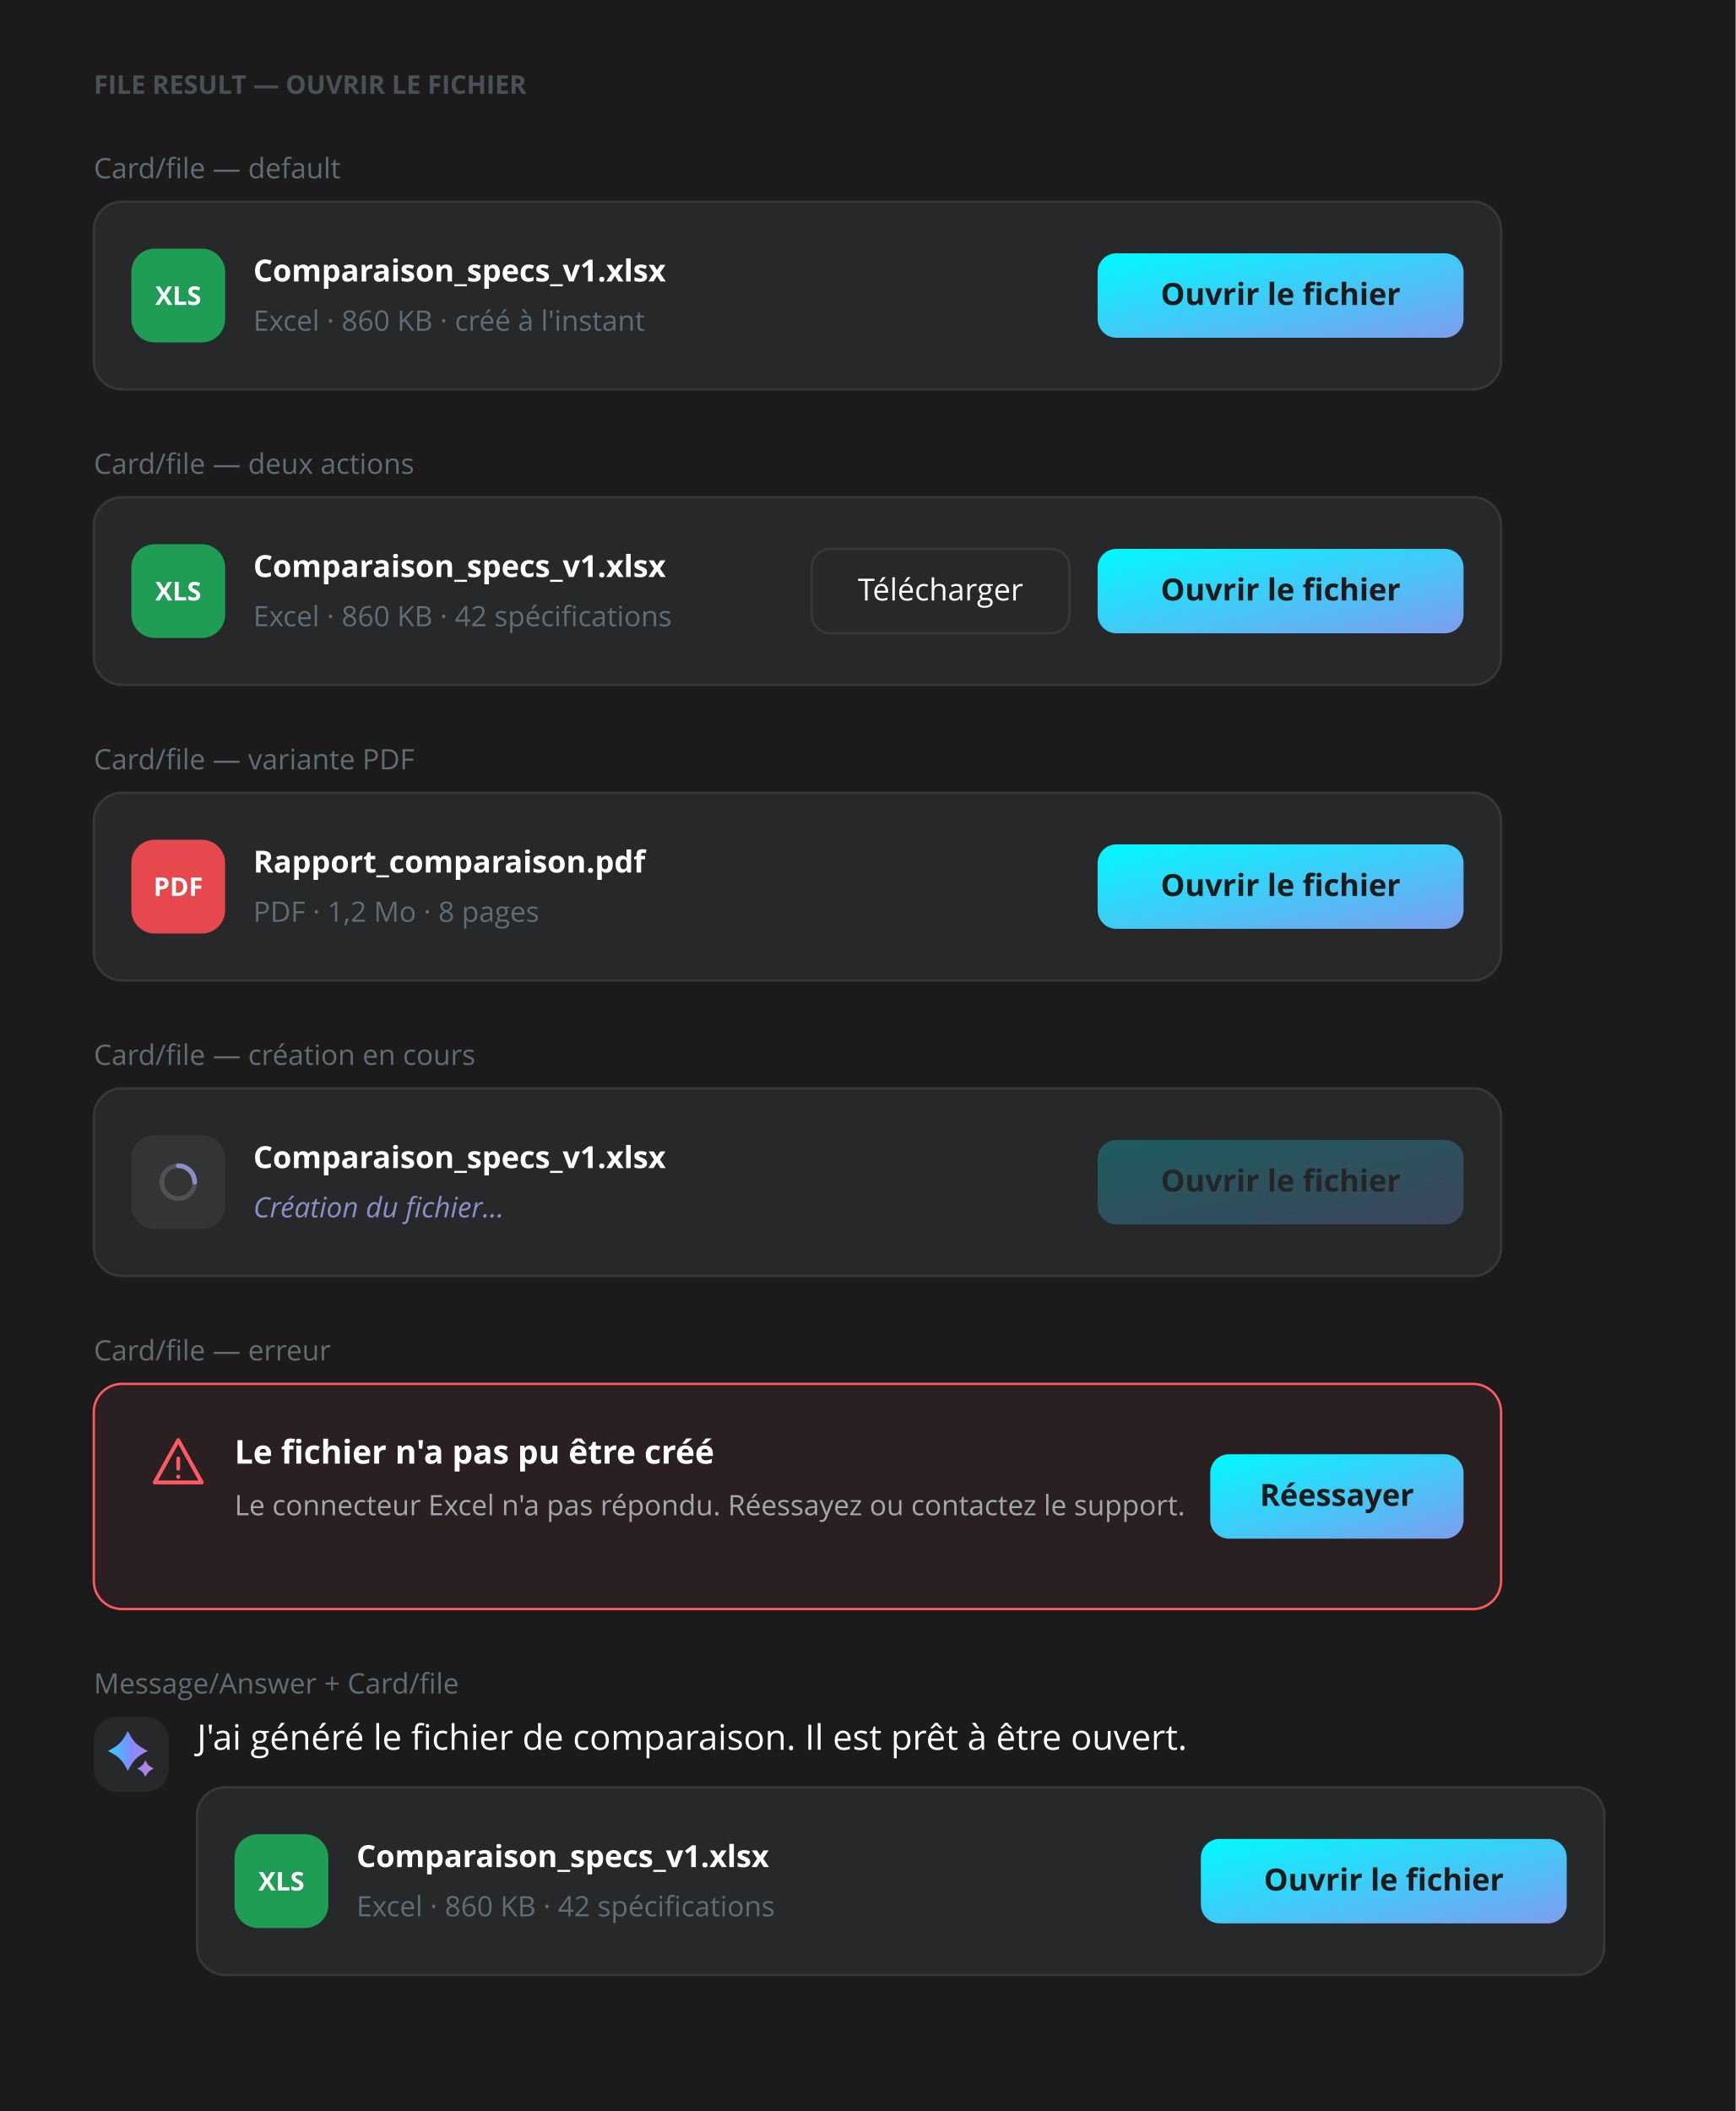
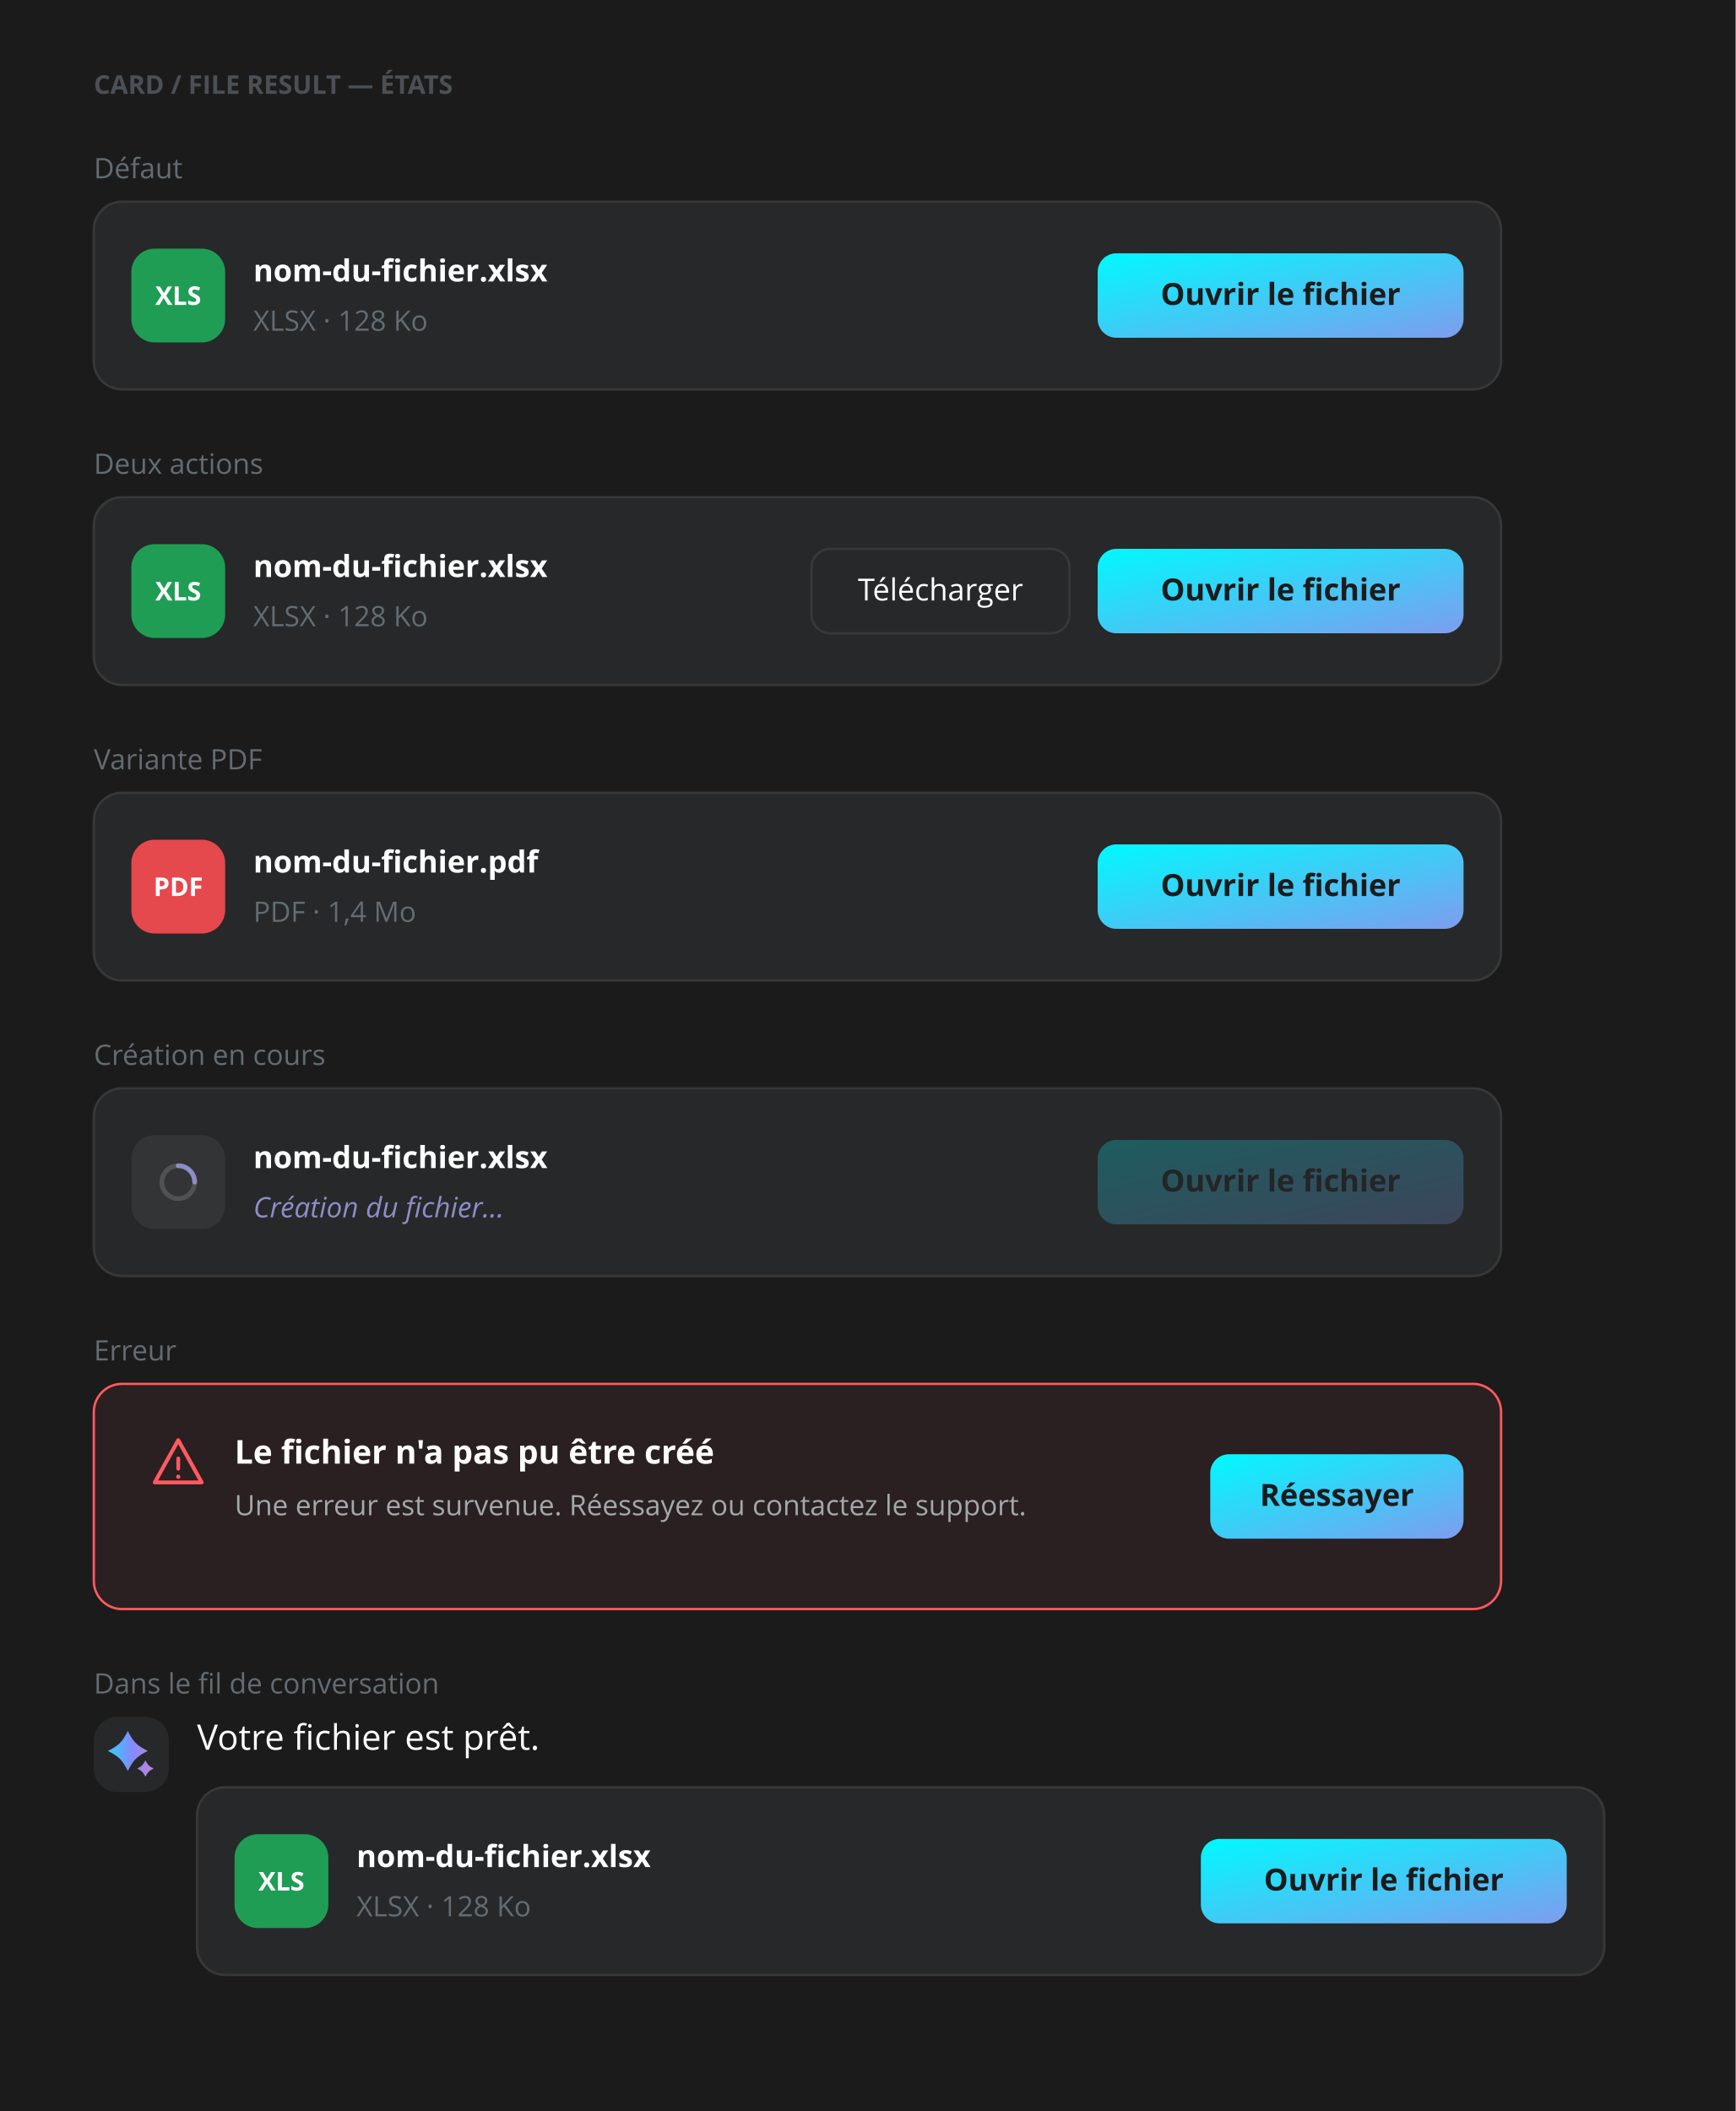
<svg xmlns="http://www.w3.org/2000/svg" width="740" height="900" viewBox="0 0 740 900">
  <defs>
-     <linearGradient id="grad-cta" x1="0" y1="0" x2="1" y2="1">
+     <linearGradient id="grad-primary" x1="0" y1="0" x2="1" y2="1">
      <stop offset="0" stop-color="#00F9FF" />
      <stop offset="1" stop-color="#7E9DEE" />
    </linearGradient>
-     <linearGradient id="grad-brand-avatar" gradientUnits="userSpaceOnUse" x1="40" y1="748" x2="72" y2="748">
+     <linearGradient id="grad-accent" gradientUnits="userSpaceOnUse" x1="40" y1="748" x2="72" y2="748">
      <stop offset="0" stop-color="#00F9FF" />
      <stop offset="0.5" stop-color="#818BFD" />
      <stop offset="1" stop-color="#EF7AC5" />
    </linearGradient>
  </defs>
  <rect id="Board background" x="0" y="0" width="740" height="900" fill="#1C1B1B" />
-   <text id="Section title" x="40" y="40" font-family="Open Sans" font-weight="700" font-size="11" fill="#4A5055">FILE RESULT — OUVRIR LE FICHIER</text>
-   <text id="Label default" x="40" y="76" font-family="Open Sans" font-weight="400" font-size="12" fill="#626C72">Card/file — default</text>
+   <text id="Section title" x="40" y="40" font-family="Open Sans" font-weight="700" font-size="11" fill="#4A5055">CARD / FILE RESULT — ÉTATS</text>
+   <text id="Label default" x="40" y="76" font-family="Open Sans" font-weight="400" font-size="12" fill="#626C72">Défaut</text>
  <g id="Card/file/default">
    <rect x="40" y="86" width="600" height="80" rx="12" fill="#272829" stroke="#383838" stroke-width="1" />
    <g id="Badge/XLS">
      <rect x="56" y="106" width="40" height="40" rx="10" fill="#1F9D55" />
      <text x="76" y="130" font-family="Open Sans" font-weight="700" font-size="11" fill="#FFFFFF" text-anchor="middle">XLS</text>
    </g>
-     <text id="Filename" x="108" y="120" font-family="Open Sans" font-weight="700" font-size="13" fill="#FFFFFF">Comparaison_specs_v1.xlsx</text>
-     <text id="Meta" x="108" y="141" font-family="Open Sans" font-weight="400" font-size="12" fill="#626C72">Excel · 860 KB · créé à l'instant</text>
+     <text id="Filename" x="108" y="120" font-family="Open Sans" font-weight="700" font-size="13" fill="#FFFFFF">nom-du-fichier.xlsx</text>
+     <text id="Meta" x="108" y="141" font-family="Open Sans" font-weight="400" font-size="12" fill="#626C72">XLSX · 128 Ko</text>
    <g id="Button/primary">
-       <rect x="468" y="108" width="156" height="36" rx="8" fill="url(#grad-cta)" />
+       <rect x="468" y="108" width="156" height="36" rx="8" fill="url(#grad-primary)" />
      <text x="546" y="130" font-family="Open Sans" font-weight="700" font-size="13" fill="#1C1B1B" text-anchor="middle">Ouvrir le fichier</text>
    </g>
  </g>
-   <text id="Label two actions" x="40" y="202" font-family="Open Sans" font-weight="400" font-size="12" fill="#626C72">Card/file — deux actions</text>
+   <text id="Label two actions" x="40" y="202" font-family="Open Sans" font-weight="400" font-size="12" fill="#626C72">Deux actions</text>
  <g id="Card/file/two-actions">
    <rect x="40" y="212" width="600" height="80" rx="12" fill="#272829" stroke="#383838" stroke-width="1" />
    <g id="Badge/XLS 2">
      <rect x="56" y="232" width="40" height="40" rx="10" fill="#1F9D55" />
      <text x="76" y="256" font-family="Open Sans" font-weight="700" font-size="11" fill="#FFFFFF" text-anchor="middle">XLS</text>
    </g>
-     <text id="Filename 2" x="108" y="246" font-family="Open Sans" font-weight="700" font-size="13" fill="#FFFFFF">Comparaison_specs_v1.xlsx</text>
-     <text id="Meta 2" x="108" y="267" font-family="Open Sans" font-weight="400" font-size="12" fill="#626C72">Excel · 860 KB · 42 spécifications</text>
+     <text id="Filename 2" x="108" y="246" font-family="Open Sans" font-weight="700" font-size="13" fill="#FFFFFF">nom-du-fichier.xlsx</text>
+     <text id="Meta 2" x="108" y="267" font-family="Open Sans" font-weight="400" font-size="12" fill="#626C72">XLSX · 128 Ko</text>
    <g id="Button/ghost">
      <rect x="346" y="234" width="110" height="36" rx="8" fill="none" stroke="#383838" stroke-width="1" />
      <text x="401" y="256" font-family="Open Sans" font-weight="400" font-size="13" fill="#FFFFFF" text-anchor="middle">Télécharger</text>
    </g>
    <g id="Button/primary 2">
-       <rect x="468" y="234" width="156" height="36" rx="8" fill="url(#grad-cta)" />
+       <rect x="468" y="234" width="156" height="36" rx="8" fill="url(#grad-primary)" />
      <text x="546" y="256" font-family="Open Sans" font-weight="700" font-size="13" fill="#1C1B1B" text-anchor="middle">Ouvrir le fichier</text>
    </g>
  </g>
-   <text id="Label pdf" x="40" y="328" font-family="Open Sans" font-weight="400" font-size="12" fill="#626C72">Card/file — variante PDF</text>
+   <text id="Label pdf" x="40" y="328" font-family="Open Sans" font-weight="400" font-size="12" fill="#626C72">Variante PDF</text>
  <g id="Card/file/pdf">
    <rect x="40" y="338" width="600" height="80" rx="12" fill="#272829" stroke="#383838" stroke-width="1" />
    <g id="Badge/PDF">
      <rect x="56" y="358" width="40" height="40" rx="10" fill="#E5484D" />
      <text x="76" y="382" font-family="Open Sans" font-weight="700" font-size="11" fill="#FFFFFF" text-anchor="middle">PDF</text>
    </g>
-     <text id="Filename 3" x="108" y="372" font-family="Open Sans" font-weight="700" font-size="13" fill="#FFFFFF">Rapport_comparaison.pdf</text>
-     <text id="Meta 3" x="108" y="393" font-family="Open Sans" font-weight="400" font-size="12" fill="#626C72">PDF · 1,2 Mo · 8 pages</text>
+     <text id="Filename 3" x="108" y="372" font-family="Open Sans" font-weight="700" font-size="13" fill="#FFFFFF">nom-du-fichier.pdf</text>
+     <text id="Meta 3" x="108" y="393" font-family="Open Sans" font-weight="400" font-size="12" fill="#626C72">PDF · 1,4 Mo</text>
    <g id="Button/primary 3">
-       <rect x="468" y="360" width="156" height="36" rx="8" fill="url(#grad-cta)" />
+       <rect x="468" y="360" width="156" height="36" rx="8" fill="url(#grad-primary)" />
      <text x="546" y="382" font-family="Open Sans" font-weight="700" font-size="13" fill="#1C1B1B" text-anchor="middle">Ouvrir le fichier</text>
    </g>
  </g>
-   <text id="Label creating" x="40" y="454" font-family="Open Sans" font-weight="400" font-size="12" fill="#626C72">Card/file — création en cours</text>
+   <text id="Label creating" x="40" y="454" font-family="Open Sans" font-weight="400" font-size="12" fill="#626C72">Création en cours</text>
  <g id="Card/file/creating">
    <rect x="40" y="464" width="600" height="80" rx="12" fill="#272829" stroke="#383838" stroke-width="1" />
    <g id="Badge/loading">
      <rect x="56" y="484" width="40" height="40" rx="10" fill="#333435" />
      <circle cx="76" cy="504" r="7" fill="none" stroke="#FFFFFF" stroke-opacity="0.15" stroke-width="2" />
      <path d="M 76 497 A 7 7 0 0 1 83 504" fill="none" stroke="#8D8DC8" stroke-width="2" stroke-linecap="round" />
    </g>
-     <text id="Filename 4" x="108" y="498" font-family="Open Sans" font-weight="700" font-size="13" fill="#FFFFFF">Comparaison_specs_v1.xlsx</text>
+     <text id="Filename 4" x="108" y="498" font-family="Open Sans" font-weight="700" font-size="13" fill="#FFFFFF">nom-du-fichier.xlsx</text>
    <text id="Meta 4" x="108" y="519" font-family="Open Sans" font-style="italic" font-weight="400" font-size="12" fill="#8D8DC8">Création du fichier…</text>
    <g id="Button/primary/disabled" opacity="0.25">
-       <rect x="468" y="486" width="156" height="36" rx="8" fill="url(#grad-cta)" />
+       <rect x="468" y="486" width="156" height="36" rx="8" fill="url(#grad-primary)" />
      <text x="546" y="508" font-family="Open Sans" font-weight="700" font-size="13" fill="#1C1B1B" text-anchor="middle">Ouvrir le fichier</text>
    </g>
  </g>
-   <text id="Label error" x="40" y="580" font-family="Open Sans" font-weight="400" font-size="12" fill="#626C72">Card/file — erreur</text>
+   <text id="Label error" x="40" y="580" font-family="Open Sans" font-weight="400" font-size="12" fill="#626C72">Erreur</text>
  <g id="Card/file/error">
    <rect x="40" y="590" width="600" height="96" rx="12" fill="#2A1F21" stroke="#FF5A5F" stroke-width="1" />
    <g id="Icon/Warning">
      <path d="M 66 632 L 76 614 L 86 632 Z" fill="none" stroke="#FF5A5F" stroke-width="1.667" stroke-linejoin="round" />
      <rect x="75.2" y="621" width="1.6" height="6" rx="0.8" fill="#FF5A5F" />
      <circle cx="76" cy="629.6" r="0.9" fill="#FF5A5F" />
    </g>
    <text id="Error title" x="100" y="624" font-family="Open Sans" font-weight="700" font-size="14" fill="#FFFFFF">Le fichier n'a pas pu être créé</text>
-     <text id="Error desc" x="100" y="646" font-family="Open Sans" font-weight="400" font-size="12" fill="#A3A9AB">Le connecteur Excel n'a pas répondu. Réessayez ou contactez le support.</text>
+     <text id="Error desc" x="100" y="646" font-family="Open Sans" font-weight="400" font-size="12" fill="#A3A9AB">Une erreur est survenue. Réessayez ou contactez le support.</text>
    <g id="Button/primary/retry">
-       <rect x="516" y="620" width="108" height="36" rx="8" fill="url(#grad-cta)" />
+       <rect x="516" y="620" width="108" height="36" rx="8" fill="url(#grad-primary)" />
      <text x="570" y="642" font-family="Open Sans" font-weight="700" font-size="13" fill="#1C1B1B" text-anchor="middle">Réessayer</text>
    </g>
  </g>
-   <text id="Label in-thread" x="40" y="722" font-family="Open Sans" font-weight="400" font-size="12" fill="#626C72">Message/Answer + Card/file</text>
-   <g id="Message/file-created">
-     <g id="Avatar/eureka (swap for logo_loop)">
+   <text id="Label in-thread" x="40" y="722" font-family="Open Sans" font-weight="400" font-size="12" fill="#626C72">Dans le fil de conversation</text>
+   <g id="Message/file-result">
+     <g id="Avatar/assistant">
      <rect x="40" y="732" width="32" height="32" rx="10" fill="#272829" />
-       <path d="M 54.5 738 C 56.88 742.69 58.31 744.12 63 746.5 C 58.31 748.88 56.88 750.31 54.5 755 C 52.12 750.31 50.69 748.88 46 746.5 C 50.69 744.12 52.12 742.69 54.5 738 Z" fill="url(#grad-brand-avatar)" />
-       <path d="M 62 750.5 C 62.98 752.43 63.57 753.02 65.5 754 C 63.57 754.98 62.98 755.57 62 757.5 C 61.02 755.57 60.43 754.98 58.5 754 C 60.43 753.02 61.02 752.43 62 750.5 Z" fill="url(#grad-brand-avatar)" />
+       <path d="M 54.5 738 C 56.88 742.69 58.31 744.12 63 746.5 C 58.31 748.88 56.88 750.31 54.5 755 C 52.12 750.31 50.69 748.88 46 746.5 C 50.69 744.12 52.12 742.69 54.5 738 Z" fill="url(#grad-accent)" />
+       <path d="M 62 750.5 C 62.98 752.43 63.57 753.02 65.5 754 C 63.57 754.98 62.98 755.57 62 757.5 C 61.02 755.57 60.43 754.98 58.5 754 C 60.43 753.02 61.02 752.43 62 750.5 Z" fill="url(#grad-accent)" />
    </g>
-     <text id="Answer line" x="84" y="746" font-family="Open Sans" font-weight="400" font-size="15" fill="#FFFFFF">J'ai généré le fichier de comparaison. Il est prêt à être ouvert.</text>
+     <text id="Answer line" x="84" y="746" font-family="Open Sans" font-weight="400" font-size="15" fill="#FFFFFF">Votre fichier est prêt.</text>
    <g id="Card/file/in-thread">
      <rect x="84" y="762" width="600" height="80" rx="12" fill="#272829" stroke="#383838" stroke-width="1" />
      <g id="Badge/XLS 3">
        <rect x="100" y="782" width="40" height="40" rx="10" fill="#1F9D55" />
        <text x="120" y="806" font-family="Open Sans" font-weight="700" font-size="11" fill="#FFFFFF" text-anchor="middle">XLS</text>
      </g>
-       <text id="Filename 5" x="152" y="796" font-family="Open Sans" font-weight="700" font-size="13" fill="#FFFFFF">Comparaison_specs_v1.xlsx</text>
-       <text id="Meta 5" x="152" y="817" font-family="Open Sans" font-weight="400" font-size="12" fill="#626C72">Excel · 860 KB · 42 spécifications</text>
+       <text id="Filename 5" x="152" y="796" font-family="Open Sans" font-weight="700" font-size="13" fill="#FFFFFF">nom-du-fichier.xlsx</text>
+       <text id="Meta 5" x="152" y="817" font-family="Open Sans" font-weight="400" font-size="12" fill="#626C72">XLSX · 128 Ko</text>
      <g id="Button/primary 4">
-         <rect x="512" y="784" width="156" height="36" rx="8" fill="url(#grad-cta)" />
+         <rect x="512" y="784" width="156" height="36" rx="8" fill="url(#grad-primary)" />
        <text x="590" y="806" font-family="Open Sans" font-weight="700" font-size="13" fill="#1C1B1B" text-anchor="middle">Ouvrir le fichier</text>
      </g>
    </g>
  </g>
</svg>
